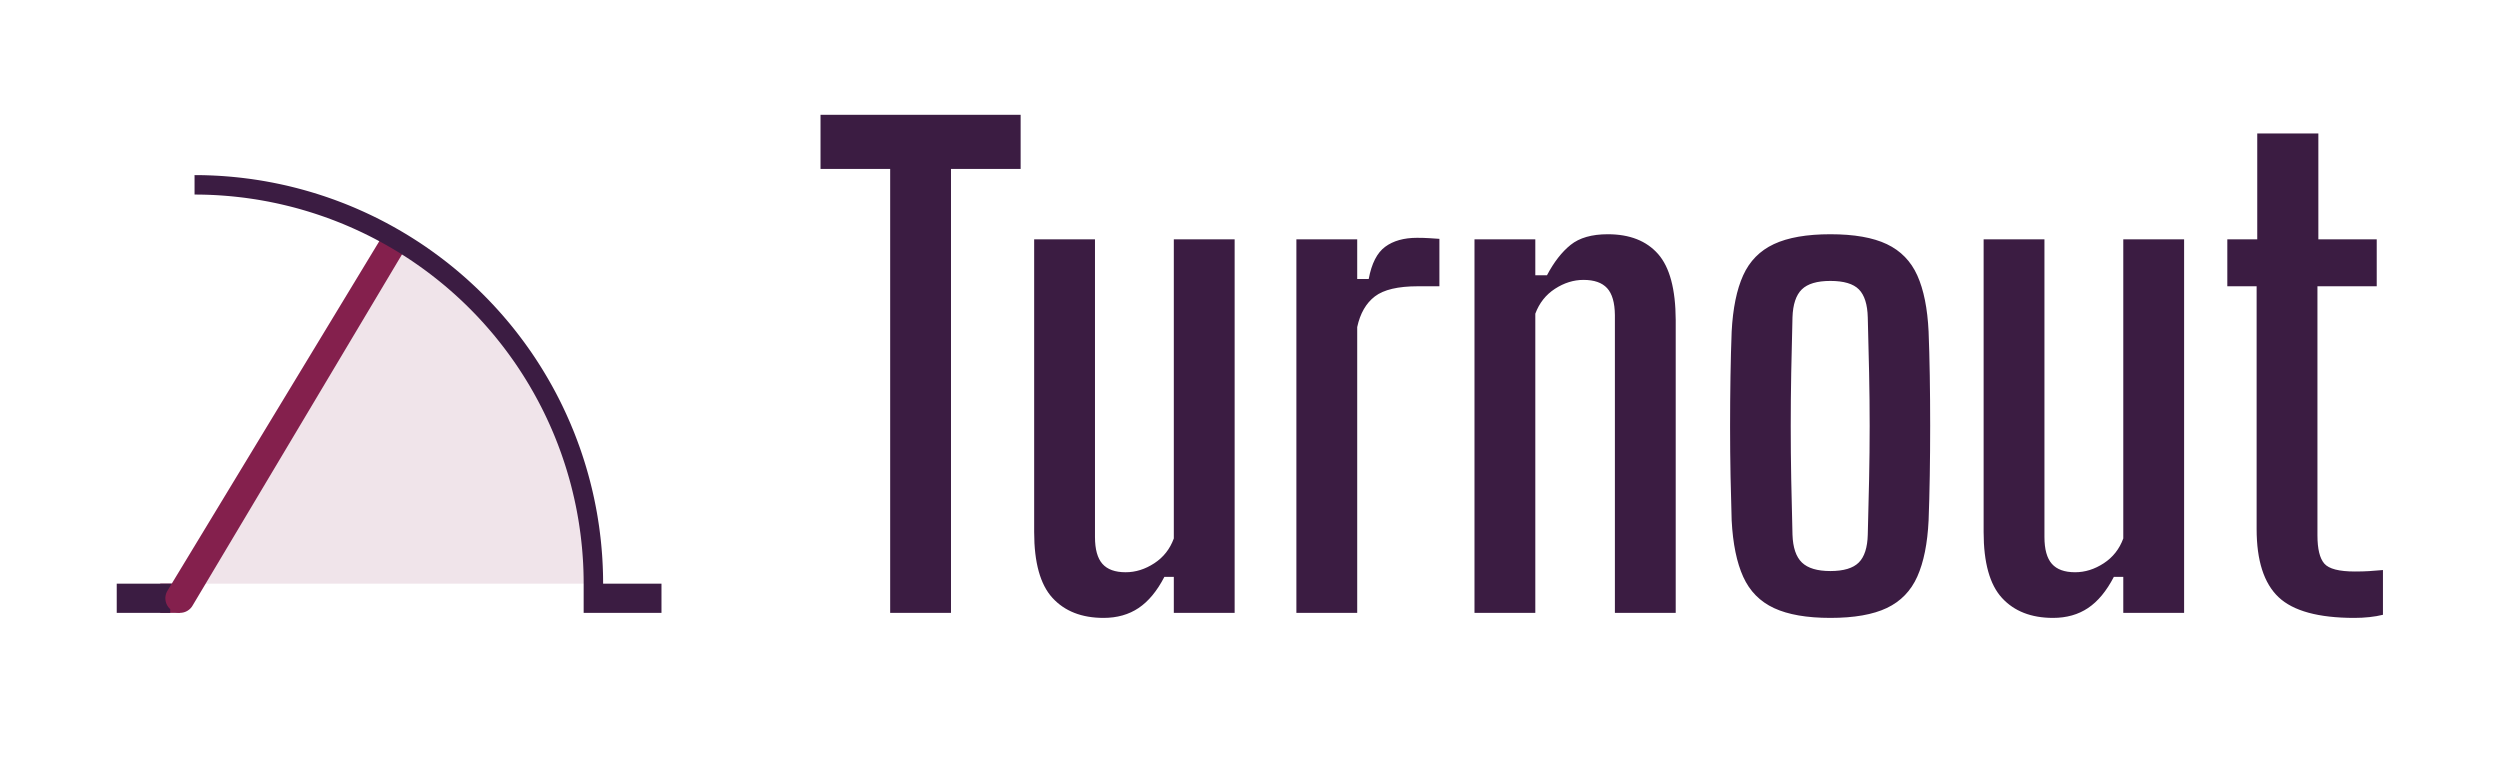
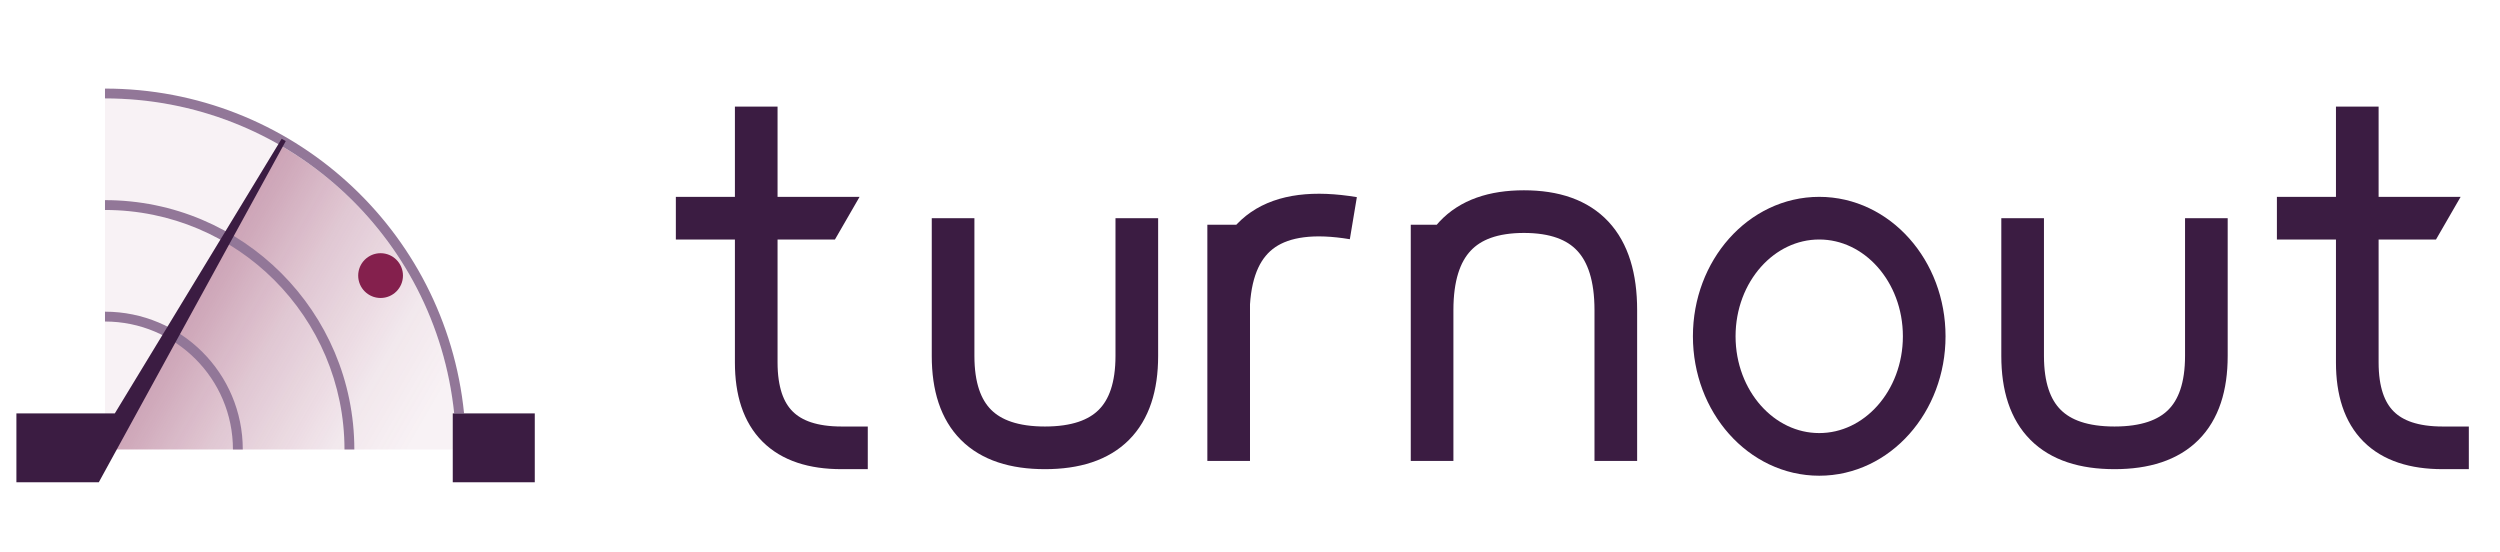
- <svg xmlns="http://www.w3.org/2000/svg" width="514" height="160" viewBox="0 0 514 160" role="img" aria-label="Turnout">
-   <svg x="16" y="16" width="128" height="128" viewBox="0 0 32 32">
-     <path d="M5.701 26H26.5L26.499 25.822L26.497 25.644L26.493 25.466L26.488 25.288L26.481 25.11L26.472 24.933L26.462 24.755L26.451 24.577L26.437 24.4L26.423 24.222L26.407 24.045L26.389 23.868L26.369 23.691L26.349 23.514L26.326 23.337L26.302 23.161L26.277 22.985L26.25 22.809L26.222 22.633L26.192 22.458L26.16 22.283L26.127 22.108L26.093 21.933L26.056 21.759L26.019 21.585L25.98 21.411L25.939 21.238L25.897 21.065L25.854 20.892L25.808 20.72L25.762 20.548L25.714 20.377L25.664 20.206L25.613 20.035L25.561 19.865L25.506 19.696L25.451 19.526L25.394 19.358L25.336 19.19L25.276 19.022L25.215 18.855L25.152 18.688L25.088 18.522L25.022 18.357L24.955 18.192L24.886 18.028L24.816 17.864L24.745 17.701L24.672 17.538L24.598 17.377L24.523 17.216L24.445 17.055L24.367 16.895L24.287 16.736L24.206 16.578L24.124 16.42L24.04 16.263L23.955 16.107L23.868 15.951L23.78 15.796L23.691 15.642L23.6 15.489L23.508 15.337L23.415 15.185L23.321 15.034L23.225 14.884L23.128 14.735L23.029 14.587L22.929 14.439L22.828 14.293L22.726 14.147L22.622 14.002L22.518 13.858L22.412 13.716L22.304 13.573L22.196 13.432L22.086 13.292L21.975 13.153L21.863 13.015L21.75 12.877L21.635 12.741L21.519 12.606L21.402 12.472L21.284 12.338L21.165 12.206L21.045 12.075L20.923 11.945L20.801 11.816L20.677 11.688L20.552 11.561L20.426 11.435L20.299 11.311L20.171 11.187L20.042 11.065L19.912 10.943L19.781 10.823L19.648 10.704L19.515 10.586L19.381 10.469L19.245 10.354L19.109 10.239L18.972 10.126L18.833 10.014L18.694 9.903L18.554 9.793L18.413 9.685L18.27 9.578L18.127 9.472L17.983 9.367L17.838 9.264L17.693 9.162L17.546 9.061L17.398 8.961L17.25 8.863L17.101 8.766L16.951 8.67L16.8 8.576L16.648 8.482L16.496 8.391L16.342 8.3Z" fill="#F0E4EA" />
-     <path d="M15.755 7.97L15.903 8.051L16.05 8.133L16.197 8.216L16.342 8.3L16.487 8.386L16.632 8.472L16.775 8.56L16.918 8.649L5.894 27.134L5.88 27.156L5.866 27.178L5.851 27.199L5.835 27.219L5.818 27.239L5.801 27.259L5.783 27.277L5.765 27.296L5.745 27.313L5.726 27.33L5.705 27.346L5.684 27.361L5.663 27.376L5.641 27.39L5.619 27.403L5.596 27.415L5.573 27.427L5.549 27.438L5.525 27.448L5.501 27.457L5.476 27.465L5.451 27.473L5.426 27.479L5.401 27.485L5.375 27.489L5.35 27.493L5.324 27.496L5.298 27.498L5.272 27.5L5.246 27.5L5.22 27.499L5.194 27.498L5.169 27.496L5.143 27.492L5.117 27.488L5.092 27.483L5.066 27.477L5.041 27.47L5.017 27.463L4.992 27.454L4.968 27.445L4.944 27.435L4.92 27.424L4.897 27.412L4.875 27.399L4.853 27.386L4.831 27.372L4.809 27.357L4.789 27.341L4.769 27.325L4.749 27.308L4.73 27.29L4.712 27.272L4.694 27.253L4.677 27.234L4.66 27.213L4.645 27.193L4.63 27.172L4.615 27.15L4.602 27.128L4.589 27.105L4.577 27.082L4.566 27.058L4.556 27.035L4.547 27.011L4.538 26.986L4.53 26.961L4.524 26.936L4.518 26.911L4.512 26.886L4.508 26.86L4.505 26.834L4.502 26.808L4.501 26.782L4.5 26.757L4.5 26.731L4.501 26.705L4.503 26.679L4.506 26.653L4.51 26.627L4.515 26.602L4.52 26.576L4.527 26.551L4.534 26.526L4.542 26.502L4.551 26.477L4.561 26.453L4.572 26.43L4.583 26.407L4.596 26.384L4.609 26.361Z" fill="#84204D" />
-     <path d="M4.243 26L5.12 26L4.822 26.491L5.25 26.75L5.25 27.5L4.25 27.5L4.225 27.466L4.201 27.43L4.179 27.394L4.158 27.358L4.138 27.32L4.119 27.282L4.101 27.244L4.085 27.204L4.071 27.164L4.057 27.124L4.045 27.083L4.035 27.042L4.025 27.001L4.018 26.959L4.011 26.917L4.006 26.875L4.003 26.833L4.001 26.79L4 26.748L4.001 26.706L4.003 26.663L4.007 26.621L4.012 26.579L4.018 26.537L4.026 26.495L4.036 26.454L4.046 26.413L4.059 26.372L4.072 26.332L4.087 26.292L4.103 26.253L4.121 26.214L4.139 26.176L4.16 26.139L4.181 26.102Z" fill="#84204D" />
-     <path d="M2 26H4.828L4.609 26.361L4.596 26.384L4.583 26.407L4.572 26.43L4.561 26.454L4.551 26.478L4.542 26.502L4.534 26.527L4.527 26.552L4.52 26.577L4.515 26.602L4.51 26.628L4.506 26.653L4.503 26.679L4.501 26.705L4.5 26.731L4.5 26.757L4.501 26.783L4.502 26.809L4.505 26.835L4.508 26.861L4.513 26.886L4.518 26.912L4.524 26.937L4.531 26.962L4.538 26.987L4.547 27.011L4.556 27.036L4.567 27.059L4.578 27.083L4.59 27.106L4.603 27.129L4.616 27.151L4.63 27.173L4.645 27.194L4.661 27.215L4.678 27.235L4.695 27.254L4.713 27.273L4.731 27.291L4.75 27.309L4.75 27.5H2ZM26 27.5H30V26H27L26.999 25.817L26.997 25.634L26.993 25.45L26.987 25.267L26.98 25.084L26.971 24.901L26.961 24.718L26.949 24.535L26.935 24.352L26.92 24.17L26.903 23.987L26.885 23.805L26.865 23.623L26.843 23.441L26.82 23.259L26.796 23.077L26.769 22.896L26.741 22.715L26.712 22.534L26.681 22.353L26.648 22.173L26.614 21.993L26.578 21.813L26.541 21.634L26.502 21.455L26.462 21.276L26.42 21.098L26.376 20.92L26.331 20.742L26.284 20.565L26.236 20.388L26.186 20.212L26.135 20.036L26.082 19.86L26.028 19.685L25.972 19.511L25.915 19.337L25.856 19.163L25.796 18.99L25.733 18.818L25.67 18.646L25.605 18.474L25.539 18.303L25.471 18.133L25.401 17.964L25.331 17.795L25.258 17.626L25.184 17.459L25.109 17.291L25.032 17.125L24.954 16.959L24.875 16.794L24.794 16.63L24.711 16.466L24.627 16.303L24.542 16.141L24.455 15.98L24.367 15.819L24.277 15.659L24.186 15.5L24.094 15.342L24 15.184L23.905 15.027L23.809 14.872L23.711 14.717L23.612 14.563L23.512 14.409L23.41 14.257L23.307 14.105L23.202 13.955L23.096 13.805L22.989 13.656L22.881 13.509L22.771 13.362L22.66 13.216L22.548 13.071L22.435 12.927L22.32 12.784L22.204 12.642L22.087 12.502L21.968 12.362L21.849 12.223L21.728 12.085L21.606 11.948L21.483 11.813L21.358 11.678L21.233 11.545L21.106 11.412L20.978 11.281L20.849 11.151L20.719 11.022L20.588 10.894L20.455 10.767L20.322 10.642L20.187 10.517L20.052 10.394L19.915 10.272L19.777 10.151L19.638 10.031L19.498 9.913L19.358 9.796L19.216 9.68L19.073 9.565L18.929 9.452L18.784 9.34L18.638 9.229L18.491 9.119L18.343 9.011L18.195 8.904L18.045 8.798L17.895 8.693L17.743 8.59L17.591 8.488L17.437 8.388L17.283 8.289L17.128 8.191L16.973 8.095L16.816 8L16.658 7.906L16.5 7.814L16.341 7.723L16.181 7.633L16.02 7.545L15.859 7.458L15.697 7.373L15.534 7.289L15.37 7.206L15.206 7.125L15.041 7.046L14.875 6.968L14.709 6.891L14.541 6.816L14.374 6.742L14.205 6.669L14.036 6.598L13.867 6.529L13.697 6.461L13.526 6.395L13.354 6.33L13.182 6.266L13.01 6.205L12.837 6.144L12.663 6.085L12.489 6.028L12.315 5.972L12.14 5.918L11.964 5.865L11.788 5.814L11.612 5.764L11.435 5.716L11.258 5.669L11.08 5.624L10.902 5.58L10.724 5.538L10.545 5.498L10.366 5.459L10.187 5.422L10.007 5.386L9.827 5.352L9.647 5.319L9.466 5.288L9.285 5.258L9.104 5.231L8.923 5.204L8.741 5.18L8.559 5.157L8.377 5.135L8.195 5.115L8.013 5.097L7.83 5.08L7.648 5.065L7.465 5.051L7.282 5.039L7.099 5.029L6.916 5.02L6.733 5.013L6.55 5.007L6.367 5.003L6.183 5.001L6 5V6L6.175 6.001L6.349 6.003L6.524 6.007L6.698 6.012L6.872 6.019L7.047 6.027L7.221 6.037L7.395 6.049L7.569 6.062L7.743 6.076L7.917 6.092L8.091 6.11L8.264 6.129L8.437 6.149L8.611 6.171L8.784 6.195L8.956 6.22L9.129 6.246L9.301 6.274L9.473 6.304L9.645 6.335L9.816 6.367L9.987 6.402L10.158 6.437L10.329 6.474L10.499 6.513L10.669 6.553L10.838 6.594L11.008 6.637L11.176 6.681L11.345 6.727L11.513 6.775L11.68 6.824L11.847 6.874L12.014 6.926L12.18 6.979L12.346 7.034L12.511 7.09L12.676 7.147L12.84 7.206L13.004 7.267L13.167 7.328L13.33 7.392L13.492 7.456L13.654 7.522L13.815 7.59L13.975 7.659L14.135 7.729L14.294 7.801L14.452 7.874L14.61 7.948L14.767 8.024L14.924 8.101L15.08 8.18L15.235 8.26L15.389 8.341L15.543 8.424L15.696 8.508L15.848 8.593L16 8.68L16.151 8.767L16.301 8.857L16.45 8.947L16.598 9.039L16.746 9.132L16.893 9.227L17.039 9.322L17.184 9.419L17.328 9.518L17.471 9.617L17.614 9.718L17.756 9.82L17.896 9.923L18.036 10.027L18.175 10.133L18.313 10.24L18.45 10.348L18.586 10.457L18.722 10.568L18.856 10.679L18.989 10.792L19.121 10.906L19.252 11.021L19.383 11.137L19.512 11.255L19.64 11.373L19.767 11.492L19.893 11.613L20.018 11.735L20.142 11.858L20.265 11.982L20.387 12.107L20.508 12.233L20.627 12.36L20.745 12.488L20.863 12.617L20.979 12.748L21.094 12.879L21.208 13.011L21.321 13.144L21.433 13.278L21.543 13.414L21.652 13.55L21.76 13.687L21.867 13.825L21.973 13.964L22.077 14.104L22.18 14.244L22.282 14.386L22.383 14.528L22.483 14.672L22.581 14.816L22.678 14.961L22.773 15.107L22.868 15.254L22.961 15.402L23.053 15.55L23.143 15.699L23.233 15.849L23.32 16L23.407 16.151L23.492 16.304L23.576 16.457L23.659 16.611L23.74 16.765L23.82 16.92L23.899 17.076L23.976 17.233L24.052 17.39L24.126 17.548L24.199 17.706L24.271 17.865L24.341 18.025L24.41 18.185L24.478 18.346L24.544 18.508L24.608 18.67L24.672 18.833L24.733 18.996L24.794 19.16L24.853 19.324L24.91 19.489L24.966 19.654L25.021 19.82L25.074 19.986L25.126 20.153L25.176 20.32L25.225 20.487L25.273 20.655L25.319 20.824L25.363 20.992L25.406 21.162L25.447 21.331L25.487 21.501L25.526 21.671L25.563 21.842L25.599 22.013L25.633 22.184L25.665 22.355L25.696 22.527L25.726 22.699L25.754 22.871L25.78 23.044L25.805 23.216L25.829 23.39L25.851 23.563L25.871 23.736L25.89 23.909L25.908 24.083L25.924 24.257L25.938 24.431L25.951 24.605L25.963 24.779L25.973 24.953L25.981 25.128L25.988 25.302L25.993 25.477L25.997 25.651L25.999 25.826L26 26Z" fill="#3B1C42" />
-   </svg>
-   <path d="M183.019 126L183.019 34.728L168.699 34.728L168.699 23.6L209.843 23.6L209.843 34.728L195.524 34.728L195.524 126L183.019 126ZM226.897 127.04Q220.163 127.04 216.393 122.931Q212.623 118.822 212.623 109.39L212.623 49.2L225.128 49.2L225.128 110.402Q225.128 114.195 226.653 115.924Q228.178 117.654 231.428 117.654Q234.498 117.654 237.324 115.807Q240.15 113.959 241.337 110.708L241.337 49.2L253.842 49.2L253.842 126L241.337 126L241.337 118.607L239.395 118.607Q237.137 122.967 234.102 125.003Q231.066 127.04 226.897 127.04ZM266.537 126L266.537 49.2L279.042 49.2L279.042 57.358L281.408 57.358Q282.293 52.589 284.788 50.742Q287.282 48.894 291.364 48.894Q292.651 48.894 293.912 48.97Q295.173 49.047 295.941 49.106L295.941 58.857L291.517 58.857Q285.393 58.857 282.672 60.943Q279.952 63.028 279.042 67.246L279.042 126L266.537 126ZM303.155 126L303.155 49.2L315.66 49.2L315.66 56.593L318.061 56.593Q320.199 52.534 322.92 50.347Q325.641 48.16 330.558 48.16Q337.322 48.16 340.903 52.225Q344.483 56.29 344.527 65.775L344.527 126L332.022 126L332.022 64.798Q331.988 60.954 330.427 59.25Q328.866 57.546 325.569 57.546Q322.528 57.546 319.707 59.373Q316.887 61.2 315.66 64.492L315.66 126L303.155 126ZM376.321 127.04Q369.076 127.04 364.747 125.029Q360.417 123.018 358.411 118.607Q356.405 114.197 356.03 107.011Q355.898 102.947 355.802 97.979Q355.706 93.012 355.706 87.723Q355.706 82.435 355.787 77.393Q355.868 72.352 356.03 68.164Q356.405 61.003 358.396 56.607Q360.387 52.211 364.717 50.186Q369.047 48.16 376.321 48.16Q383.66 48.16 387.943 50.201Q392.226 52.241 394.202 56.637Q396.178 61.033 396.519 68.164Q396.681 72.228 396.762 77.211Q396.843 82.193 396.843 87.464Q396.843 92.735 396.762 97.765Q396.681 102.794 396.519 107.011Q396.178 114.103 394.202 118.531Q392.226 122.959 387.943 124.999Q383.66 127.04 376.321 127.04ZM376.321 117.407Q380.406 117.407 382.161 115.66Q383.915 113.912 384.014 109.918Q384.176 103.991 384.289 98.485Q384.402 92.979 384.402 87.57Q384.402 82.162 384.289 76.655Q384.176 71.149 384.014 65.257Q383.915 61.258 382.195 59.508Q380.475 57.758 376.321 57.758Q372.227 57.758 370.445 59.508Q368.663 61.258 368.535 65.257Q368.373 71.149 368.275 76.67Q368.176 82.191 368.176 87.602Q368.176 93.013 368.275 98.534Q368.373 104.055 368.535 109.918Q368.663 113.912 370.479 115.66Q372.296 117.407 376.321 117.407ZM422.107 127.04Q415.373 127.04 411.603 122.931Q407.833 118.822 407.833 109.39L407.833 49.2L420.338 49.2L420.338 110.402Q420.338 114.195 421.863 115.924Q423.388 117.654 426.638 117.654Q429.708 117.654 432.534 115.807Q435.36 113.959 436.547 110.708L436.547 49.2L449.052 49.2L449.052 126L436.547 126L436.547 118.607L434.605 118.607Q432.347 122.967 429.312 125.003Q426.276 127.04 422.107 127.04ZM484.066 127.04Q472.98 127.04 468.471 122.775Q463.962 118.51 463.962 108.753L463.962 58.857L457.936 58.857L457.936 49.2L464.09 49.2L464.09 27.44L476.654 27.44L476.654 49.2L488.655 49.2L488.655 58.857L476.467 58.857L476.467 110.071Q476.467 114.248 477.876 115.874Q479.284 117.501 484.169 117.501Q485.847 117.501 487.098 117.42Q488.349 117.339 489.935 117.201L489.935 126.4Q488.66 126.715 487.158 126.877Q485.656 127.04 484.066 127.04Z" fill="#3B1C42" />
+ <svg xmlns="http://www.w3.org/2000/svg" width="762" height="168" viewBox="0 0 762 168" shape-rendering="geometricPrecision">
+   <defs>
+     <linearGradient id="turnout-lockup" gradientUnits="userSpaceOnUse" x1="32" y1="137" x2="101.499" y2="177.125">
+       <stop offset="0" stop-color="#84204D" stop-opacity="0.38" />
+       <stop offset="0.35" stop-color="#84204D" stop-opacity="0.2" />
+       <stop offset="0.75" stop-color="#84204D" stop-opacity="0.05" />
+       <stop offset="1" stop-color="#84204D" stop-opacity="0" />
+     </linearGradient>
+   </defs>
+   <path d="M32 137V30A107 107 0 0 1 139 137Z" fill="#84204D" fill-opacity="0.055" />
+   <path d="M32 137H139A107 107 0 0 0 85.5 44.335Z" fill="url(#turnout-lockup)" />
+   <g fill="#927798">
+     <path d="M32 27A110 110 0 0 1 141.449 126H138.433A107 107 0 0 0 32 30Z" />
+     <path d="M32 61A76 76 0 0 1 108 137H105A73 73 0 0 0 32 64Z" />
+     <path d="M32 95A42 42 0 0 1 74 137H71A39 39 0 0 0 32 98Z" />
+   </g>
+   <path d="M5 126H34.997L85.85 42.286L87.1 43.007L30.111 147H5ZM138 126H163V147H138Z" fill="#3B1C42" />
+   <circle cx="116" cy="84" r="6.825" fill="#84204D" />
+   <g transform="translate(198 12)">
+     <g fill="none" stroke="#3B1C42" stroke-width="13" stroke-linecap="butt" stroke-linejoin="round">
+       <path d="M32.5 20.5V98.5Q32.5 124.5 58.5 124.5H66.5" />
+       <path d="M92.5 54.5V96.5Q92.5 124.5 120.5 124.5Q148.5 124.5 148.5 96.5V54.5" />
+       <path d="M176.5 128.5V56.5M176.5 80.5Q178.5 48.5 214.5 54.5" />
+       <path d="M238.5 128.5V56.5M238.5 82.5Q238.5 52.5 266.5 52.5Q294.5 52.5 294.5 82.5V128.5" />
+       <path d="M388.5 90.5A32 36 0 1 1 324.5 90.5A32 36 0 1 1 388.5 90.5Z" />
+       <path d="M418.5 54.5V96.5Q418.5 124.5 446.5 124.5Q474.5 124.5 474.5 96.5V54.5" />
+       <path d="M520.5 20.5V98.5Q520.5 124.5 546.5 124.5H554.5" />
+       <path d="M8 48H64L56.494 61H8Z" fill="#3B1C42" stroke="none" />
+       <path d="M496 48H552L544.494 61H496Z" fill="#3B1C42" stroke="none" />
+     </g>
+   </g>
</svg>
